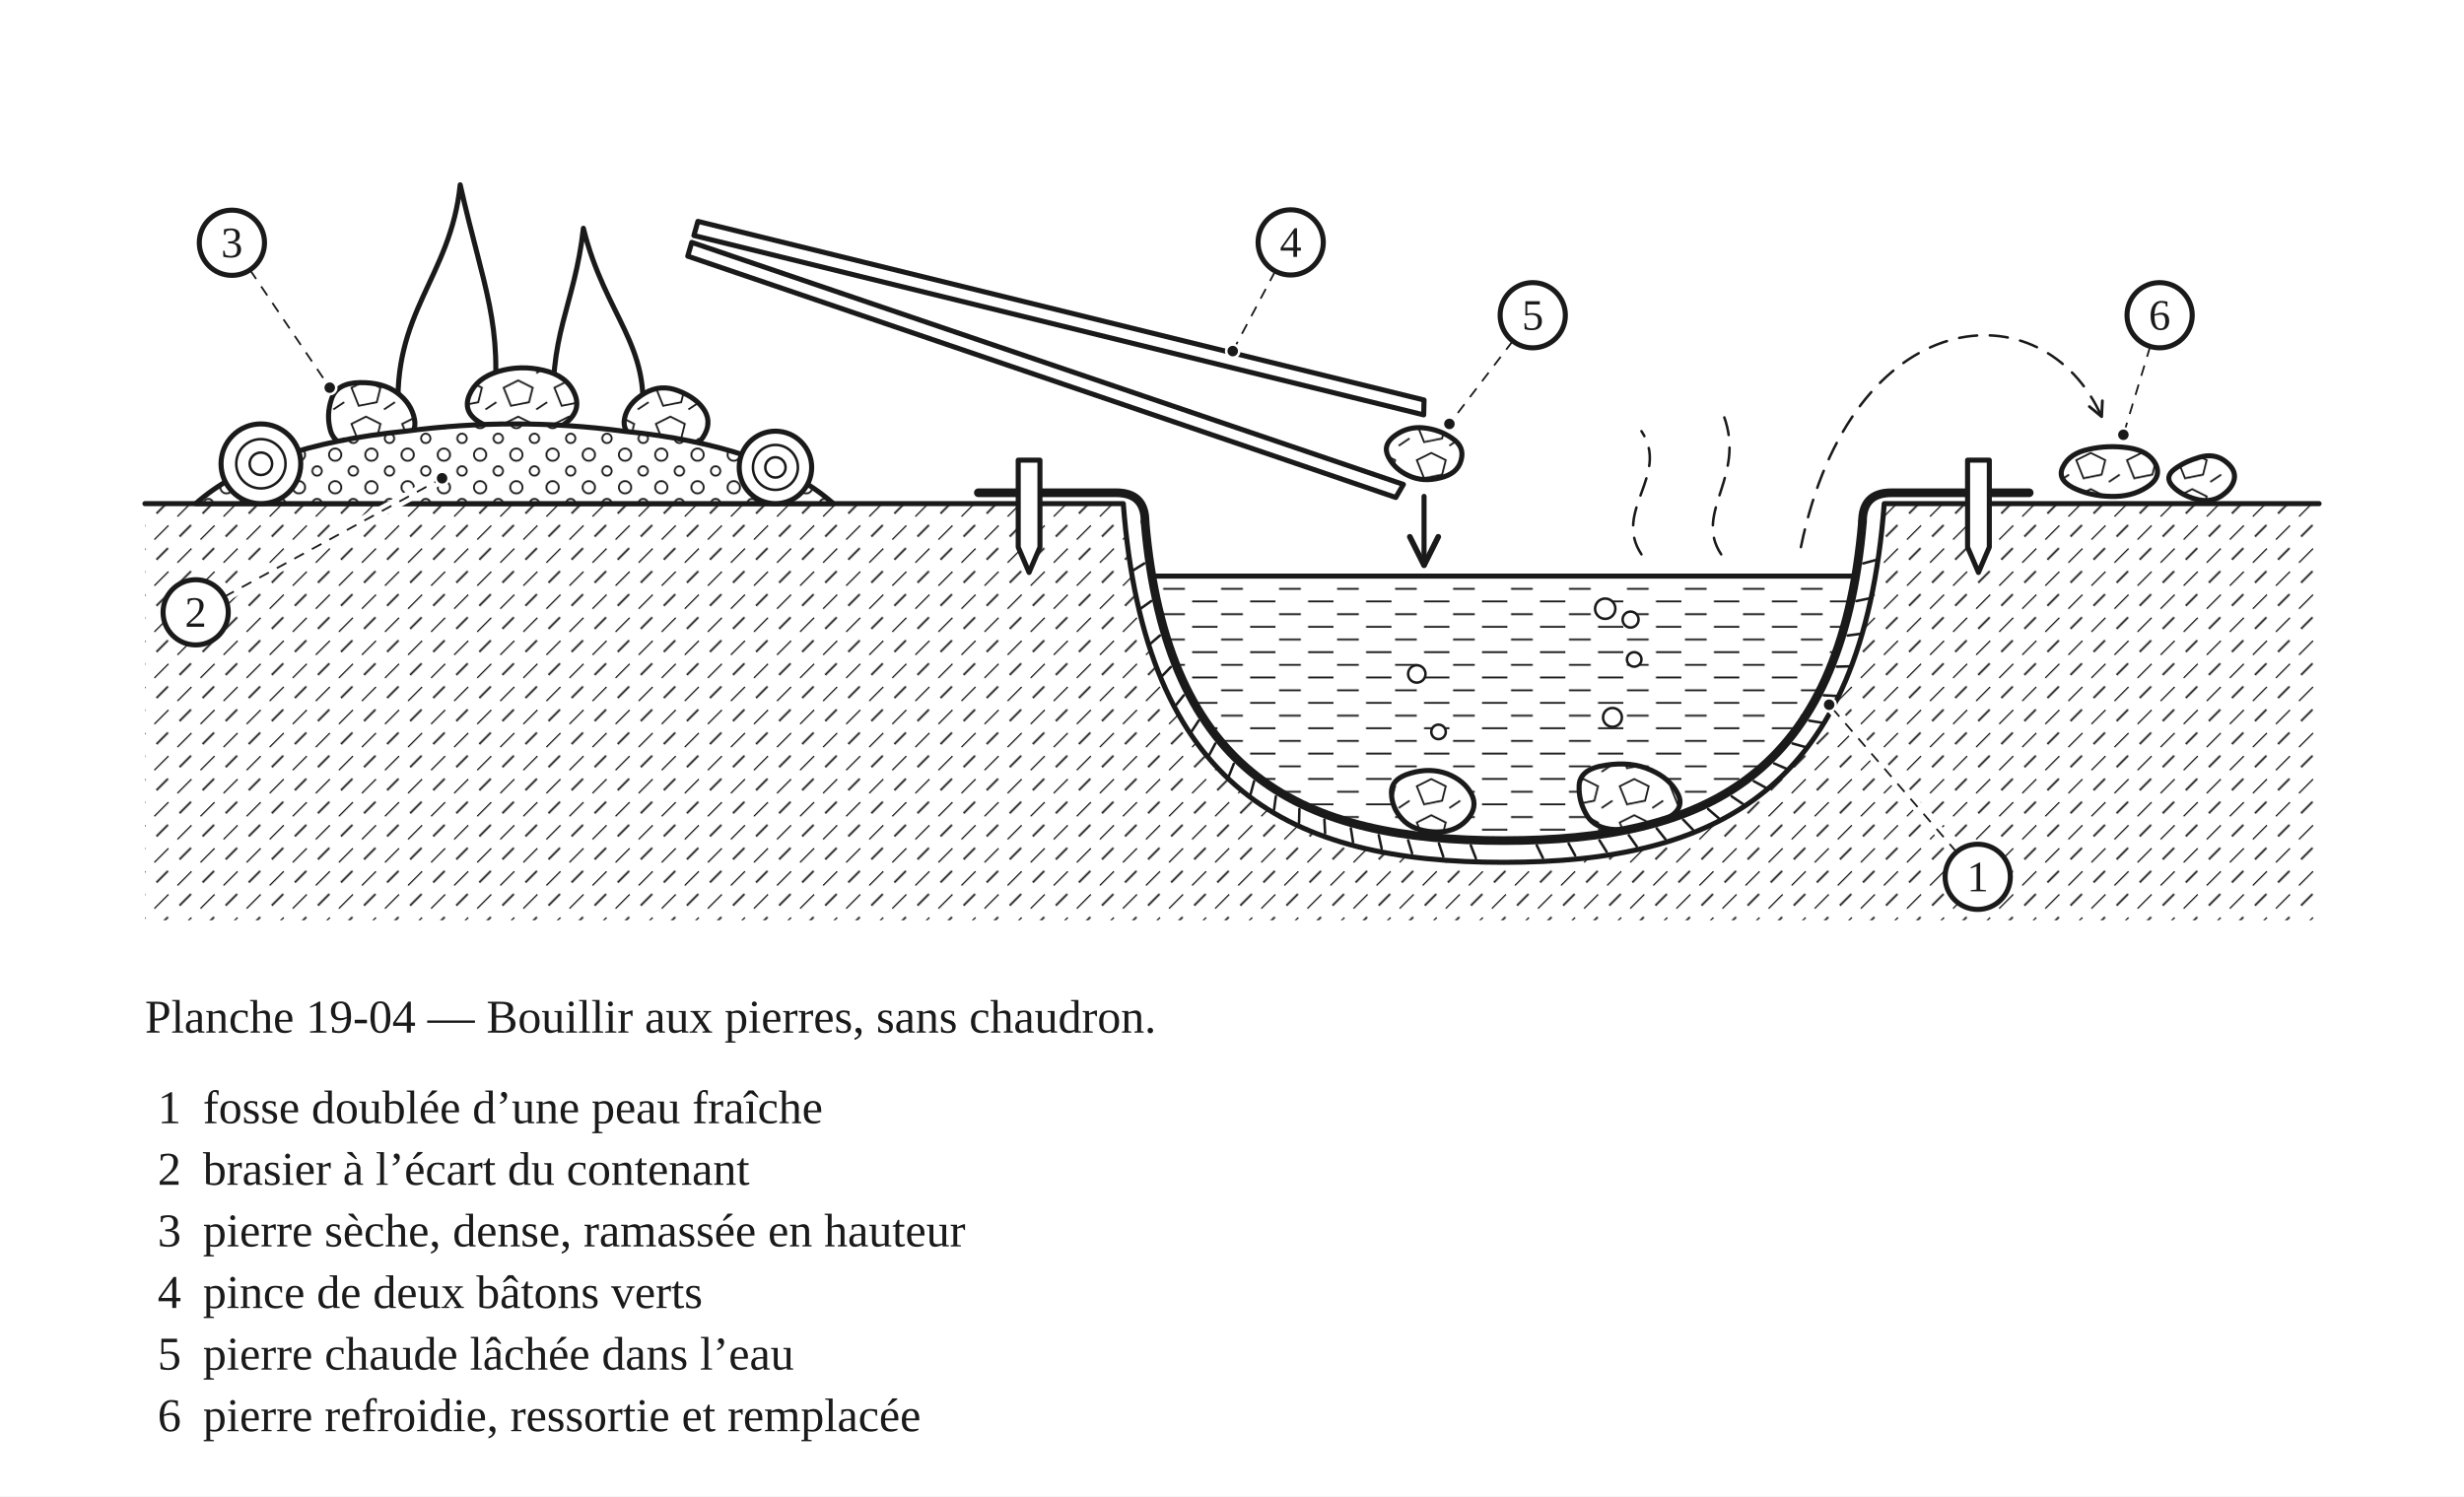
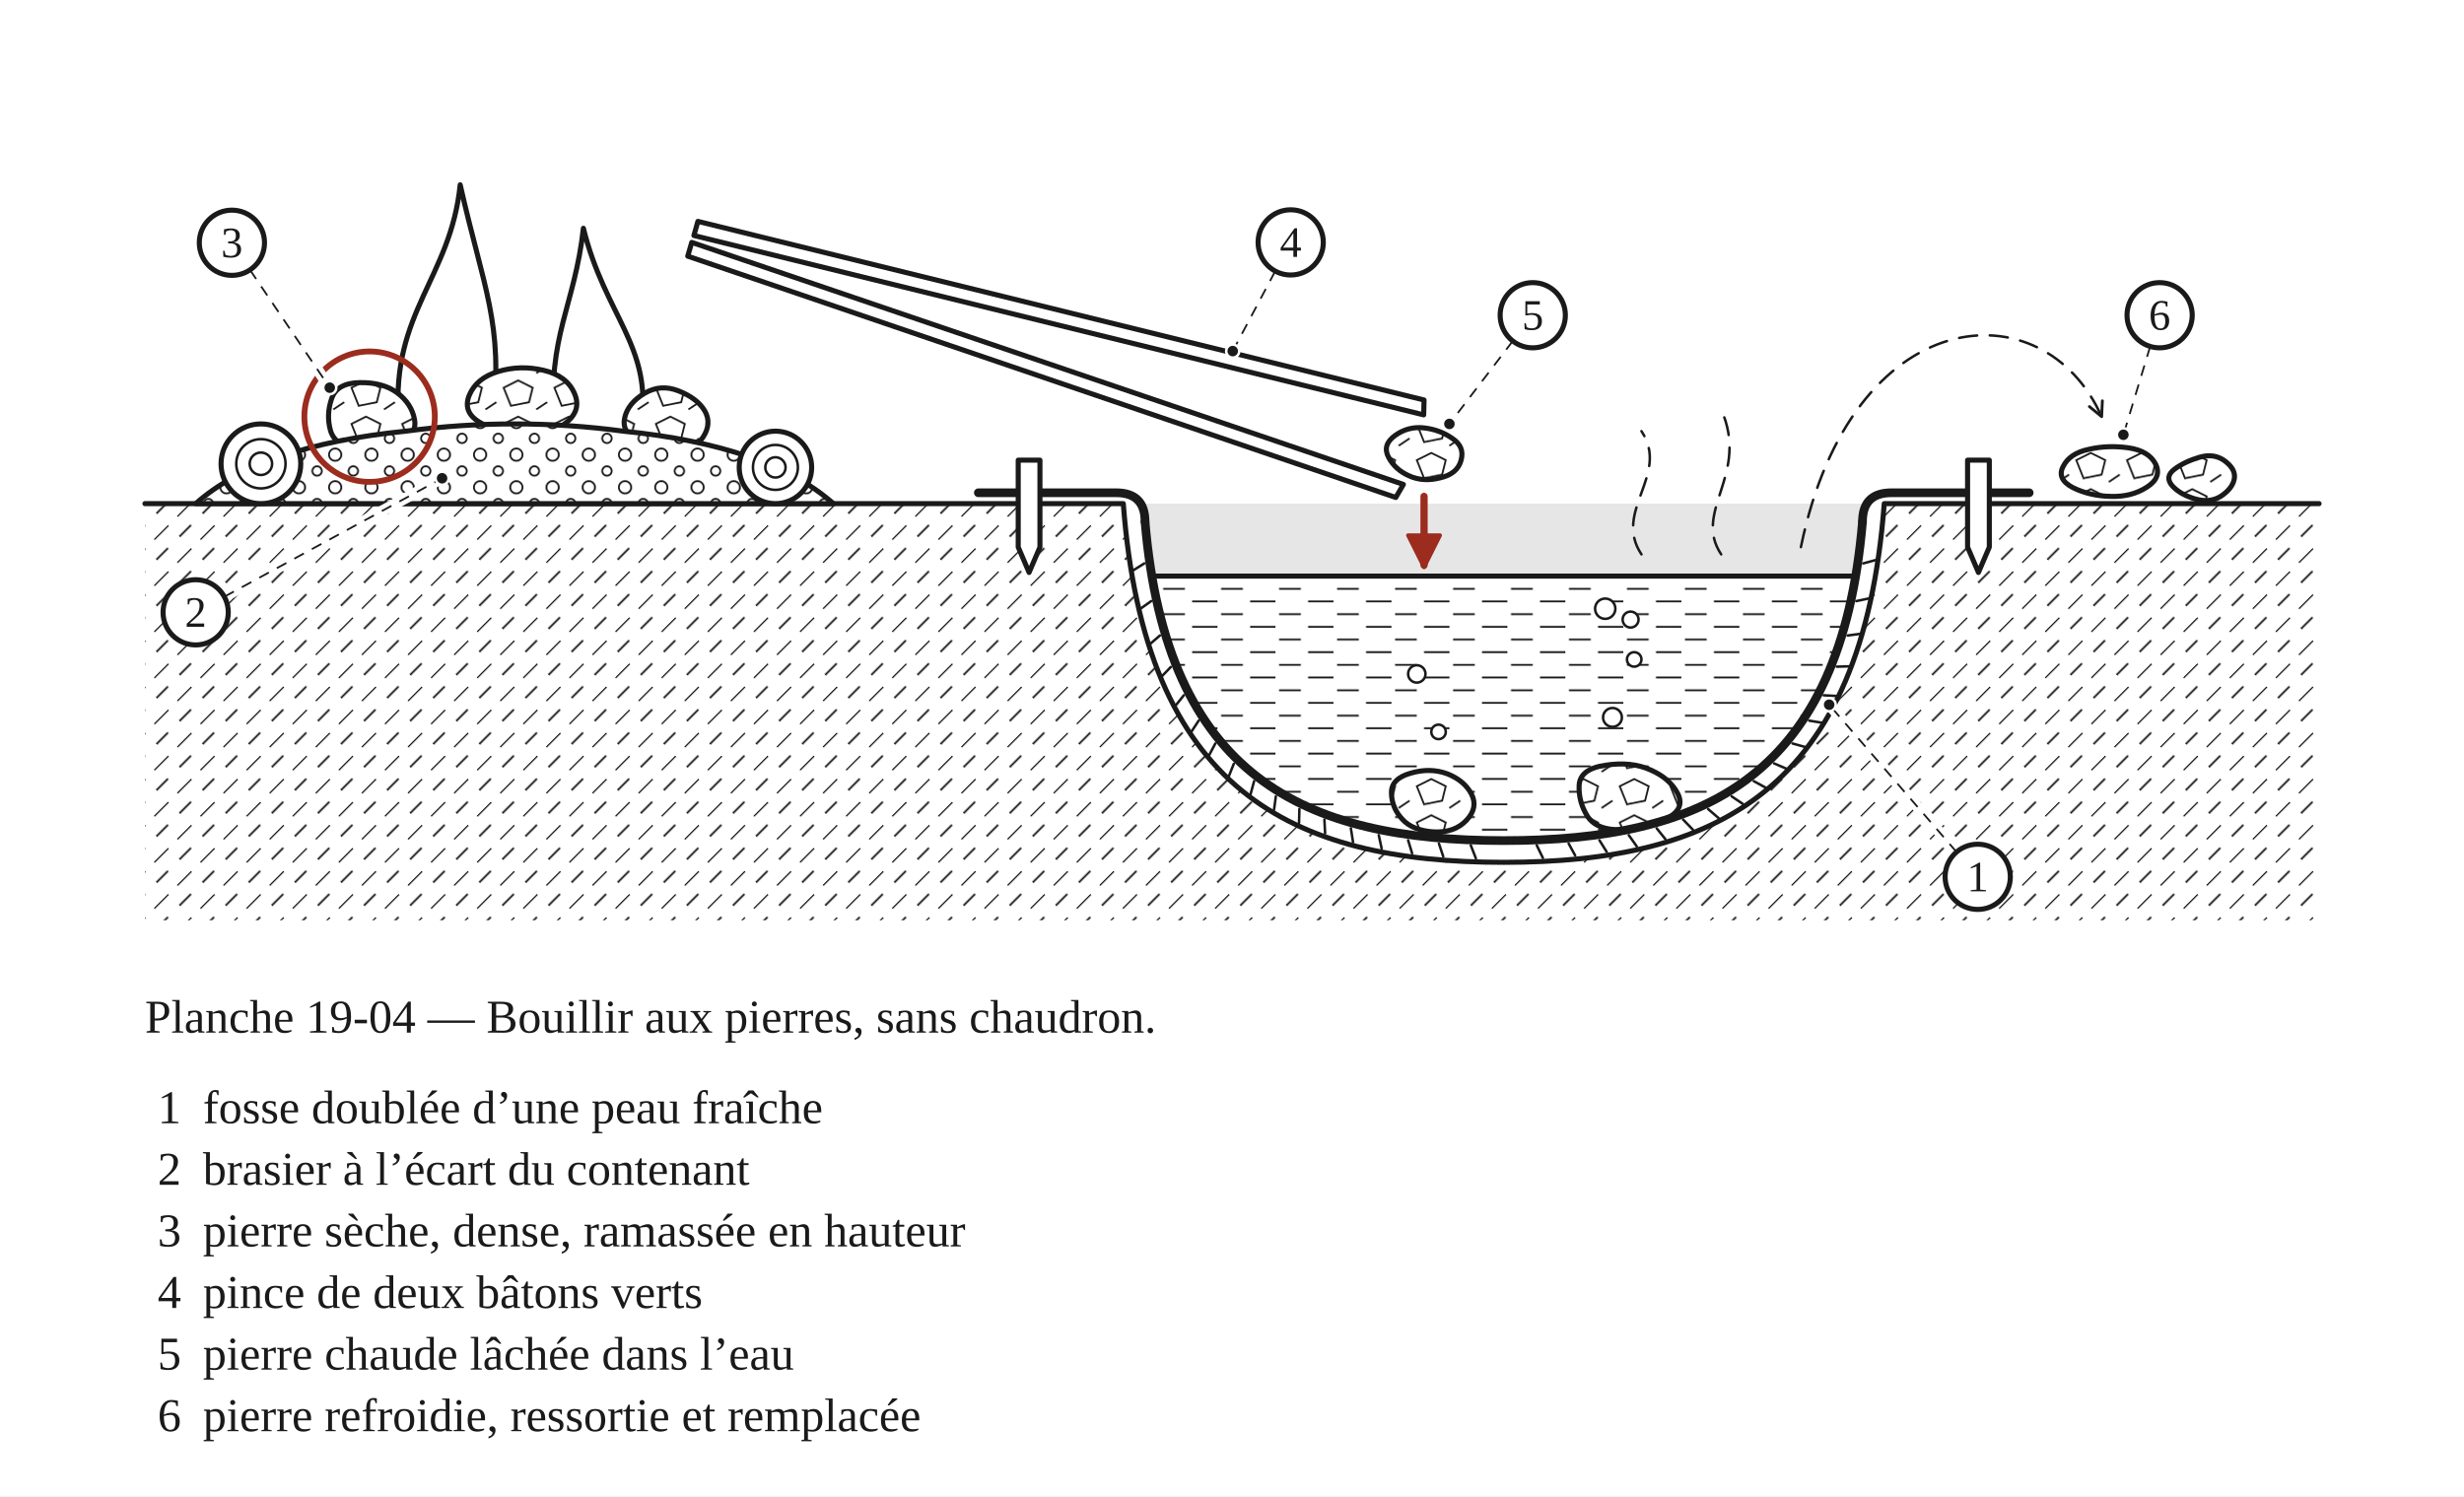
<svg xmlns="http://www.w3.org/2000/svg" width="680" height="413" viewBox="0 0 680 413" role="img">
  <defs>
    <pattern id="h-terre" width="9" height="9" patternUnits="userSpaceOnUse" patternTransform="rotate(45)">
      <line x1="0" y1="0" x2="0" y2="5.5" stroke="#1A1A1A" stroke-width="0.7" />
      <line x1="4.5" y1="4.5" x2="4.5" y2="9" stroke="#1A1A1A" stroke-width="0.5" />
    </pattern>
    <pattern id="h-gravier" width="10" height="9" patternUnits="userSpaceOnUse">
      <circle cx="2.5" cy="2.5" r="1.7" fill="none" stroke="#1A1A1A" stroke-width="0.5" />
      <circle cx="7.5" cy="7" r="1.3" fill="none" stroke="#1A1A1A" stroke-width="0.5" />
    </pattern>
    <pattern id="h-eau" width="16" height="7" patternUnits="userSpaceOnUse">
      <line x1="1" y1="2" x2="8" y2="2" stroke="#1A1A1A" stroke-width="0.5" />
      <line x1="9" y1="5.5" x2="15" y2="5.5" stroke="#1A1A1A" stroke-width="0.5" />
    </pattern>
    <pattern id="h-pierre" width="14" height="10" patternUnits="userSpaceOnUse">
      <path d="M1 3 L5 1 L9 3 L8 7 L3 8 Z M10 9 L13 7" fill="none" stroke="#1A1A1A" stroke-width="0.5" />
    </pattern>
    <marker id="fl" viewBox="0 0 10 10" refX="9" refY="5" markerWidth="7" markerHeight="7" orient="auto-start-reverse">
      <path d="M1 1 L9 5 L1 9" fill="none" stroke="#1A1A1A" stroke-width="1.6" stroke-linecap="round" stroke-linejoin="round" />
    </marker>
+     <marker id="fl-r" viewBox="0 0 10 10" refX="8.5" refY="5" markerWidth="5.5" markerHeight="5.5" orient="auto-start-reverse">
+       <path d="M1 1 L9 5 L1 9 Z" fill="#9B2C1E" stroke="#9B2C1E" stroke-width="1" stroke-linejoin="round" />
+     </marker>
  </defs>
  <rect x="0" y="0" width="680" height="413" fill="#FFFFFF" />
  <g transform="translate(40 24)" data-vue="coupe">
    <path d="M0,115 L270.0,115 C276.0,194.2 316.2,214.0 375.0,214.0 C433.8,214.0 474.0,194.2 480.0,115.0 L600,115 L600,230 L0,230 Z" fill="url(#h-terre)" stroke="none" />
+     <path d="M276 120 L276.7 126.9 L277.6 133.4 L278.7 135 L471.3 135 L472.4 133.4 L473.3 126.9 L474 120 L474 115 L276 115 Z" fill="#E6E6E6" stroke="none" />
    <path d="M0,115 L270.0,115 C276.0,194.2 316.2,214.0 375.0,214.0 C433.8,214.0 474.0,194.2 480.0,115.0 L600,115" fill="none" stroke="#1A1A1A" stroke-width="1.4" stroke-linejoin="round" stroke-linecap="round" />
    <path d="M278.7 135 L278.7 139.6 L280.1 145.4 L281.6 151 L283.3 156.2 L285.2 161.1 L287.3 165.7 L289.6 170.1 L292 174.1 L294.7 177.9 L297.5 181.4 L300.5 184.6 L303.6 187.6 L307 190.4 L310.5 192.9 L314.1 195.2 L317.9 197.3 L321.9 199.2 L326 200.8 L330.3 202.3 L334.7 203.6 L339.3 204.7 L344 205.6 L348.8 206.4 L353.8 207 L358.9 207.4 L364.2 207.8 L369.5 207.9 L375 208 L375 208 L380.5 207.9 L385.8 207.8 L391.1 207.4 L396.2 207 L401.2 206.4 L406 205.6 L410.7 204.7 L415.3 203.6 L419.7 202.3 L424 200.8 L428.1 199.2 L432.1 197.3 L435.9 195.2 L439.5 192.9 L443 190.4 L446.4 187.6 L449.5 184.6 L452.5 181.4 L455.3 177.9 L458 174.1 L460.4 170.1 L462.7 165.7 L464.8 161.1 L466.7 156.2 L468.4 151 L469.9 145.4 L471.3 139.6 L471.3 135 Z" fill="url(#h-eau)" stroke="none" />
    <line x1="278.7" y1="135" x2="471.3" y2="135" fill="none" stroke="#1A1A1A" stroke-width="1.4" stroke-linejoin="round" stroke-linecap="round" />
    <path d="M423.0,195.0 Q425.2,199.3 419.8,202.0 Q414.3,204.8 407.5,205.0 Q400.7,205.2 398.1,201.3 Q395.6,197.3 395.8,192.8 Q396.0,188.2 403.1,187.2 Q410.2,186.1 415.5,188.5 Q420.8,190.8 423.0,195.0 Z" fill="#FFFFFF" stroke="none" />
    <path d="M423.0,195.0 Q425.2,199.3 419.8,202.0 Q414.3,204.8 407.5,205.0 Q400.7,205.2 398.1,201.3 Q395.6,197.3 395.8,192.8 Q396.0,188.2 403.1,187.2 Q410.2,186.1 415.5,188.5 Q420.8,190.8 423.0,195.0 Z" fill="url(#h-pierre)" stroke="#1A1A1A" stroke-width="1.4" stroke-linejoin="round" />
    <path d="M364.7,202.4 Q361.4,205.9 355.6,205.6 Q349.8,205.2 347.0,202.1 Q344.1,199.0 344.0,194.9 Q343.9,190.9 349.3,189.4 Q354.7,187.8 359.5,189.6 Q364.2,191.5 366.1,195.2 Q368.0,198.9 364.7,202.4 Z" fill="#FFFFFF" stroke="none" />
    <path d="M364.7,202.4 Q361.4,205.9 355.6,205.6 Q349.8,205.2 347.0,202.1 Q344.1,199.0 344.0,194.9 Q343.9,190.9 349.3,189.4 Q354.7,187.8 359.5,189.6 Q364.2,191.5 366.1,195.2 Q368.0,198.9 364.7,202.4 Z" fill="url(#h-pierre)" stroke="#1A1A1A" stroke-width="1.4" stroke-linejoin="round" />
    <circle cx="405" cy="174" r="2.6" fill="#fff" stroke="#1A1A1A" stroke-width="0.7" stroke-linejoin="round" stroke-linecap="round" />
    <circle cx="411" cy="158" r="2" fill="#fff" stroke="#1A1A1A" stroke-width="0.7" stroke-linejoin="round" stroke-linecap="round" />
    <circle cx="403" cy="144" r="2.8" fill="#fff" stroke="#1A1A1A" stroke-width="0.7" stroke-linejoin="round" stroke-linecap="round" />
    <circle cx="410" cy="147" r="2.2" fill="#fff" stroke="#1A1A1A" stroke-width="0.7" stroke-linejoin="round" stroke-linecap="round" />
    <circle cx="357" cy="178" r="2" fill="#fff" stroke="#1A1A1A" stroke-width="0.7" stroke-linejoin="round" stroke-linecap="round" />
    <circle cx="351" cy="162" r="2.4" fill="#fff" stroke="#1A1A1A" stroke-width="0.7" stroke-linejoin="round" stroke-linecap="round" />
    <path d="M275.8,131.5 L272.6,133.5 M277.7,141.9 L274.6,144.1 M280.1,151.4 L277.2,153.9 M283.1,160.1 L280.5,162.8 M286.7,167.9 L284.3,170.9 M290.8,174.9 L288.7,178.1 M295.4,181.2 L293.6,184.6 M300.5,186.8 L299.1,190.3 M306.1,191.6 L305.1,195.3 M312.1,195.8 L311.6,199.5 M318.6,199.3 L318.5,203.1 M325.5,202.2 L325.7,206.0 M332.8,204.6 L333.4,208.4 M340.5,206.5 L341.3,210.2 M348.6,207.9 L349.7,211.5 M357.1,208.8 L358.3,212.4 M365.9,209.3 L367.3,212.9 M384.1,209.3 L385.8,212.8 M392.9,208.8 L394.7,212.1 M401.4,207.9 L403.4,211.1 M409.5,206.5 L411.7,209.6 M417.2,204.6 L419.6,207.6 M424.5,202.2 L427.2,205.0 M431.4,199.3 L434.3,201.8 M437.9,195.8 L441.0,197.9 M444.0,191.6 L447.3,193.4 M449.6,186.7 L453.1,188.2 M454.7,181.2 L458.3,182.2 M459.3,174.9 L463.0,175.5 M463.3,167.9 L467.1,168.1 M466.9,160.0 L470.7,159.9 M469.9,151.4 L473.7,150.9 M472.3,141.9 L476.1,141.1 M474.2,131.5 L477.9,130.5" fill="none" stroke="#1A1A1A" stroke-width="0.7" stroke-linejoin="round" stroke-linecap="round" />
    <path d="M276.0,120.0 C282.0,190.4 319.6,208.0 375.0,208.0 C430.4,208.0 468.0,190.4 474.0,120.0" fill="none" stroke="#1A1A1A" stroke-width="2.4" stroke-linejoin="round" stroke-linecap="round" />
    <path d="M230.0,112.0 L268.0,112.0 Q276.0,112.0 276.0,120.0" fill="none" stroke="#1A1A1A" stroke-width="2.4" stroke-linejoin="round" stroke-linecap="round" />
    <path d="M474.0,120.0 Q474.0,112.0 482.0,112.0 L520.0,112.0" fill="none" stroke="#1A1A1A" stroke-width="2.4" stroke-linejoin="round" stroke-linecap="round" />
    <path d="M241 103 L247 103 L247 127 L244 134 L241 127 Z" fill="#fff" stroke="#1A1A1A" stroke-width="1.4" stroke-linejoin="round" stroke-linecap="round" />
    <path d="M503 103 L509 103 L509 127 L506 134 L503 127 Z" fill="#fff" stroke="#1A1A1A" stroke-width="1.4" stroke-linejoin="round" stroke-linecap="round" />
    <path d="M413.0,129.0 C405.0,117.0 421.0,107.0 413.0,95.0" fill="none" stroke="#1A1A1A" stroke-width="0.7" stroke-linejoin="round" stroke-linecap="round" stroke-dasharray="5 3.5" />
    <path d="M435.0,129.0 C427.0,117.0 443.0,107.0 435.0,89.0" fill="none" stroke="#1A1A1A" stroke-width="0.7" stroke-linejoin="round" stroke-linecap="round" stroke-dasharray="5 3.5" />
    <path d="M554.9,104.1 Q556.7,107.8 552.4,110.5 Q548.2,113.2 542.5,113.0 Q536.8,112.9 532.1,110.6 Q527.5,108.2 529.4,104.7 Q531.2,101.1 536.5,100.0 Q541.7,98.8 547.4,99.6 Q553.0,100.4 554.9,104.1 Z" fill="#FFFFFF" stroke="none" />
    <path d="M554.9,104.1 Q556.7,107.8 552.4,110.5 Q548.2,113.2 542.5,113.0 Q536.8,112.9 532.1,110.6 Q527.5,108.2 529.4,104.7 Q531.2,101.1 536.5,100.0 Q541.7,98.8 547.4,99.6 Q553.0,100.4 554.9,104.1 Z" fill="url(#h-pierre)" stroke="#1A1A1A" stroke-width="1.4" stroke-linejoin="round" />
    <path d="M573.0,112.9 Q569.9,114.9 565.8,113.7 Q561.7,112.5 559.5,110.1 Q557.3,107.6 560.1,105.5 Q562.9,103.4 567.0,102.2 Q571.1,101.0 574.1,103.3 Q577.1,105.6 576.6,108.2 Q576.1,110.8 573.0,112.9 Z" fill="#FFFFFF" stroke="none" />
    <path d="M573.0,112.9 Q569.9,114.9 565.8,113.7 Q561.7,112.5 559.5,110.1 Q557.3,107.6 560.1,105.5 Q562.9,103.4 567.0,102.2 Q571.1,101.0 574.1,103.3 Q577.1,105.6 576.6,108.2 Q576.1,110.8 573.0,112.9 Z" fill="url(#h-pierre)" stroke="#1A1A1A" stroke-width="1.4" stroke-linejoin="round" />
    <path d="M457.0,127.0 C471.0,59.0 524.0,55.0 540.0,91.0" fill="none" stroke="#1A1A1A" stroke-width="0.7" stroke-linejoin="round" stroke-linecap="round" stroke-dasharray="5 3.5" marker-end="url(#fl)" />
    <path d="M70.0,91.0 C68.0,62.2 84.4,52.6 87.0,27.0 C93.5,55.8 99.0,65.4 96.0,91.0" fill="none" stroke="#1A1A1A" stroke-width="1.4" stroke-linejoin="round" stroke-linecap="round" />
    <path d="M113.0,93.0 C111.0,68.7 118.6,60.6 121.0,39.0 C127.0,63.3 140.0,71.4 137.0,93.0" fill="none" stroke="#1A1A1A" stroke-width="1.4" stroke-linejoin="round" stroke-linecap="round" />
    <path d="M74.4,91.8 Q75.2,96.3 69.7,98.3 Q64.2,100.3 58.3,99.7 Q52.4,99.0 51.2,94.8 Q50.0,90.5 51.5,86.1 Q52.9,81.7 59.3,81.6 Q65.7,81.5 69.6,84.4 Q73.6,87.4 74.4,91.8 Z" fill="#FFFFFF" stroke="none" />
    <path d="M74.4,91.8 Q75.2,96.3 69.7,98.3 Q64.2,100.3 58.3,99.7 Q52.4,99.0 51.2,94.8 Q50.0,90.5 51.5,86.1 Q52.9,81.7 59.3,81.6 Q65.7,81.5 69.6,84.4 Q73.6,87.4 74.4,91.8 Z" fill="url(#h-pierre)" stroke="#1A1A1A" stroke-width="1.4" stroke-linejoin="round" />
    <path d="M118.5,84.5 Q120.7,89.4 115.8,93.0 Q111.0,96.6 104.7,96.2 Q98.4,95.7 93.0,92.9 Q87.5,90.0 89.5,85.1 Q91.5,80.3 97.6,78.5 Q103.6,76.7 110.0,78.2 Q116.4,79.7 118.5,84.5 Z" fill="#FFFFFF" stroke="none" />
    <path d="M118.5,84.5 Q120.7,89.4 115.8,93.0 Q111.0,96.6 104.7,96.2 Q98.4,95.7 93.0,92.9 Q87.5,90.0 89.5,85.1 Q91.5,80.3 97.6,78.5 Q103.6,76.7 110.0,78.2 Q116.4,79.7 118.5,84.5 Z" fill="url(#h-pierre)" stroke="#1A1A1A" stroke-width="1.4" stroke-linejoin="round" />
    <path d="M154.0,96.7 Q151.6,100.4 145.9,100.2 Q140.2,100.0 135.9,97.6 Q131.5,95.2 132.4,91.3 Q133.3,87.3 137.8,84.6 Q142.3,81.9 147.3,83.9 Q152.4,85.9 154.5,89.4 Q156.5,92.9 154.0,96.7 Z" fill="#FFFFFF" stroke="none" />
    <path d="M154.0,96.7 Q151.6,100.4 145.9,100.2 Q140.2,100.0 135.9,97.6 Q131.5,95.2 132.4,91.3 Q133.3,87.3 137.8,84.6 Q142.3,81.9 147.3,83.9 Q152.4,85.9 154.5,89.4 Q156.5,92.9 154.0,96.7 Z" fill="url(#h-pierre)" stroke="#1A1A1A" stroke-width="1.4" stroke-linejoin="round" />
    <path d="M14.0,115 Q32.0,99 72.0,95 Q102.0,91 132.0,95 Q172.0,99 190.0,115 Z" fill="#FFFFFF" stroke="none" />
    <path d="M14.0,115 Q32.0,99 72.0,95 Q102.0,91 132.0,95 Q172.0,99 190.0,115 Z" fill="url(#h-gravier)" stroke="#1A1A1A" stroke-width="1.4" stroke-linejoin="round" />
    <circle cx="32" cy="104" r="11" fill="#fff" stroke="#1A1A1A" stroke-width="1.4" stroke-linejoin="round" stroke-linecap="round" />
    <circle cx="32" cy="104" r="6.8" fill="none" stroke="#1A1A1A" stroke-width="0.7" stroke-linejoin="round" stroke-linecap="round" />
    <circle cx="32" cy="104" r="3.1" fill="none" stroke="#1A1A1A" stroke-width="0.7" stroke-linejoin="round" stroke-linecap="round" />
    <circle cx="174" cy="105" r="10" fill="#fff" stroke="#1A1A1A" stroke-width="1.4" stroke-linejoin="round" stroke-linecap="round" />
    <circle cx="174" cy="105" r="6.2" fill="none" stroke="#1A1A1A" stroke-width="0.7" stroke-linejoin="round" stroke-linecap="round" />
    <circle cx="174" cy="105" r="2.8" fill="none" stroke="#1A1A1A" stroke-width="0.7" stroke-linejoin="round" stroke-linecap="round" />
    <path d="M152.6,37.1 L353.0,86.4 L352.9,90.5 L151.5,41.0 Z" fill="#fff" stroke="#1A1A1A" stroke-width="1.4" stroke-linejoin="round" stroke-linecap="round" />
    <path d="M150.9,42.9 L347.3,109.7 L345.2,113.3 L149.8,46.7 Z" fill="#fff" stroke="#1A1A1A" stroke-width="1.4" stroke-linejoin="round" stroke-linecap="round" />
    <path d="M363.2,103.1 Q362.2,106.8 357.4,107.9 Q352.7,109.1 348.8,107.3 Q345.0,105.6 343.2,102.2 Q341.4,98.8 345.0,96.2 Q348.6,93.6 353.0,94.1 Q357.4,94.6 360.8,97.0 Q364.3,99.3 363.2,103.1 Z" fill="#FFFFFF" stroke="none" />
    <path d="M363.2,103.1 Q362.2,106.8 357.4,107.9 Q352.7,109.1 348.8,107.3 Q345.0,105.6 343.2,102.2 Q341.4,98.8 345.0,96.2 Q348.6,93.6 353.0,94.1 Q357.4,94.6 360.8,97.0 Q364.3,99.3 363.2,103.1 Z" fill="url(#h-pierre)" stroke="#1A1A1A" stroke-width="1.4" stroke-linejoin="round" />
-     <path d="M353.0,113.0 L353.0,132.0" fill="none" stroke="#1A1A1A" stroke-width="1.4" stroke-linejoin="round" stroke-linecap="round" marker-end="url(#fl)" />
+     <path d="M353.0,113.0 L353.0,132.0" fill="none" stroke="#9B2C1E" stroke-width="2" stroke-linejoin="round" stroke-linecap="round" marker-end="url(#fl-r)" />
+     <circle cx="62" cy="91" r="18" fill="none" stroke="#9B2C1E" stroke-width="1.6" />
  </g>
  <line x1="540" y1="235.2" x2="504.8" y2="194.5" fill="none" stroke="#FFFFFF" stroke-width="3" stroke-linecap="round" />
  <line x1="540" y1="235.2" x2="504.8" y2="194.5" fill="none" stroke="#1A1A1A" stroke-width="0.5" stroke-dasharray="3 2.5" />
  <circle cx="504.8" cy="194.5" r="1.8" fill="#1A1A1A" stroke="#FFFFFF" stroke-width="0.7" />
  <circle cx="545.8" cy="242" r="9" fill="#FFFFFF" stroke="#1A1A1A" stroke-width="1.4" data-vue="coupe" />
  <text x="545.8" y="246" text-anchor="middle" font-family="Georgia, 'Times New Roman', serif" font-size="12" fill="#1A1A1A">1</text>
  <line x1="61.9" y1="164.7" x2="122" y2="132" fill="none" stroke="#FFFFFF" stroke-width="3" stroke-linecap="round" />
  <line x1="61.9" y1="164.7" x2="122" y2="132" fill="none" stroke="#1A1A1A" stroke-width="0.5" stroke-dasharray="3 2.5" />
  <circle cx="122" cy="132" r="1.8" fill="#1A1A1A" stroke="#FFFFFF" stroke-width="0.7" />
  <circle cx="54" cy="169" r="9" fill="#FFFFFF" stroke="#1A1A1A" stroke-width="1.4" data-vue="coupe" />
  <text x="54" y="173" text-anchor="middle" font-family="Georgia, 'Times New Roman', serif" font-size="12" fill="#1A1A1A">2</text>
  <line x1="69" y1="74.5" x2="91" y2="107" fill="none" stroke="#FFFFFF" stroke-width="3" stroke-linecap="round" />
  <line x1="69" y1="74.5" x2="91" y2="107" fill="none" stroke="#1A1A1A" stroke-width="0.5" stroke-dasharray="3 2.5" />
  <circle cx="91" cy="107" r="1.8" fill="#1A1A1A" stroke="#FFFFFF" stroke-width="0.7" />
  <circle cx="64" cy="67" r="9" fill="#FFFFFF" stroke="#1A1A1A" stroke-width="1.4" data-vue="coupe" />
  <text x="64" y="71" text-anchor="middle" font-family="Georgia, 'Times New Roman', serif" font-size="12" fill="#1A1A1A">3</text>
  <line x1="351.9" y1="74.9" x2="340.2" y2="96.9" fill="none" stroke="#FFFFFF" stroke-width="3" stroke-linecap="round" />
  <line x1="351.9" y1="74.9" x2="340.2" y2="96.9" fill="none" stroke="#1A1A1A" stroke-width="0.5" stroke-dasharray="3 2.5" />
  <circle cx="340.2" cy="96.9" r="1.8" fill="#1A1A1A" stroke="#FFFFFF" stroke-width="0.7" />
  <circle cx="356.2" cy="66.9" r="9" fill="#FFFFFF" stroke="#1A1A1A" stroke-width="1.4" data-vue="coupe" />
  <text x="356.2" y="70.9" text-anchor="middle" font-family="Georgia, 'Times New Roman', serif" font-size="12" fill="#1A1A1A">4</text>
  <line x1="417.5" y1="94.1" x2="400" y2="117" fill="none" stroke="#FFFFFF" stroke-width="3" stroke-linecap="round" />
  <line x1="417.5" y1="94.1" x2="400" y2="117" fill="none" stroke="#1A1A1A" stroke-width="0.5" stroke-dasharray="3 2.5" />
  <circle cx="400" cy="117" r="1.8" fill="#1A1A1A" stroke="#FFFFFF" stroke-width="0.7" />
  <circle cx="423" cy="87" r="9" fill="#FFFFFF" stroke="#1A1A1A" stroke-width="1.4" data-vue="coupe" />
  <text x="423" y="91" text-anchor="middle" font-family="Georgia, 'Times New Roman', serif" font-size="12" fill="#1A1A1A">5</text>
  <line x1="593.4" y1="95.6" x2="586" y2="120" fill="none" stroke="#FFFFFF" stroke-width="3" stroke-linecap="round" />
  <line x1="593.4" y1="95.6" x2="586" y2="120" fill="none" stroke="#1A1A1A" stroke-width="0.5" stroke-dasharray="3 2.5" />
  <circle cx="586" cy="120" r="1.8" fill="#1A1A1A" stroke="#FFFFFF" stroke-width="0.7" />
  <circle cx="596" cy="87" r="9" fill="#FFFFFF" stroke="#1A1A1A" stroke-width="1.4" data-vue="coupe" />
  <text x="596" y="91" text-anchor="middle" font-family="Georgia, 'Times New Roman', serif" font-size="12" fill="#1A1A1A">6</text>
  <text x="40" y="285" font-family="Georgia, 'Times New Roman', serif" font-size="13" fill="#1A1A1A">Planche 19-04 — Bouillir aux pierres, sans chaudron.</text>
  <text x="50" y="310" text-anchor="end" font-family="Georgia, 'Times New Roman', serif" font-size="13" fill="#1A1A1A">1</text>
  <text x="56" y="310" font-family="Georgia, 'Times New Roman', serif" font-size="13" fill="#1A1A1A">fosse doublée d’une peau fraîche</text>
  <text x="50" y="327" text-anchor="end" font-family="Georgia, 'Times New Roman', serif" font-size="13" fill="#1A1A1A">2</text>
  <text x="56" y="327" font-family="Georgia, 'Times New Roman', serif" font-size="13" fill="#1A1A1A">brasier à l’écart du contenant</text>
  <text x="50" y="344" text-anchor="end" font-family="Georgia, 'Times New Roman', serif" font-size="13" fill="#1A1A1A">3</text>
  <text x="56" y="344" font-family="Georgia, 'Times New Roman', serif" font-size="13" fill="#1A1A1A">pierre sèche, dense, ramassée en hauteur</text>
  <text x="50" y="361" text-anchor="end" font-family="Georgia, 'Times New Roman', serif" font-size="13" fill="#1A1A1A">4</text>
  <text x="56" y="361" font-family="Georgia, 'Times New Roman', serif" font-size="13" fill="#1A1A1A">pince de deux bâtons verts</text>
  <text x="50" y="378" text-anchor="end" font-family="Georgia, 'Times New Roman', serif" font-size="13" fill="#1A1A1A">5</text>
  <text x="56" y="378" font-family="Georgia, 'Times New Roman', serif" font-size="13" fill="#1A1A1A">pierre chaude lâchée dans l’eau</text>
  <text x="50" y="395" text-anchor="end" font-family="Georgia, 'Times New Roman', serif" font-size="13" fill="#1A1A1A">6</text>
  <text x="56" y="395" font-family="Georgia, 'Times New Roman', serif" font-size="13" fill="#1A1A1A">pierre refroidie, ressortie et remplacée</text>
</svg>
